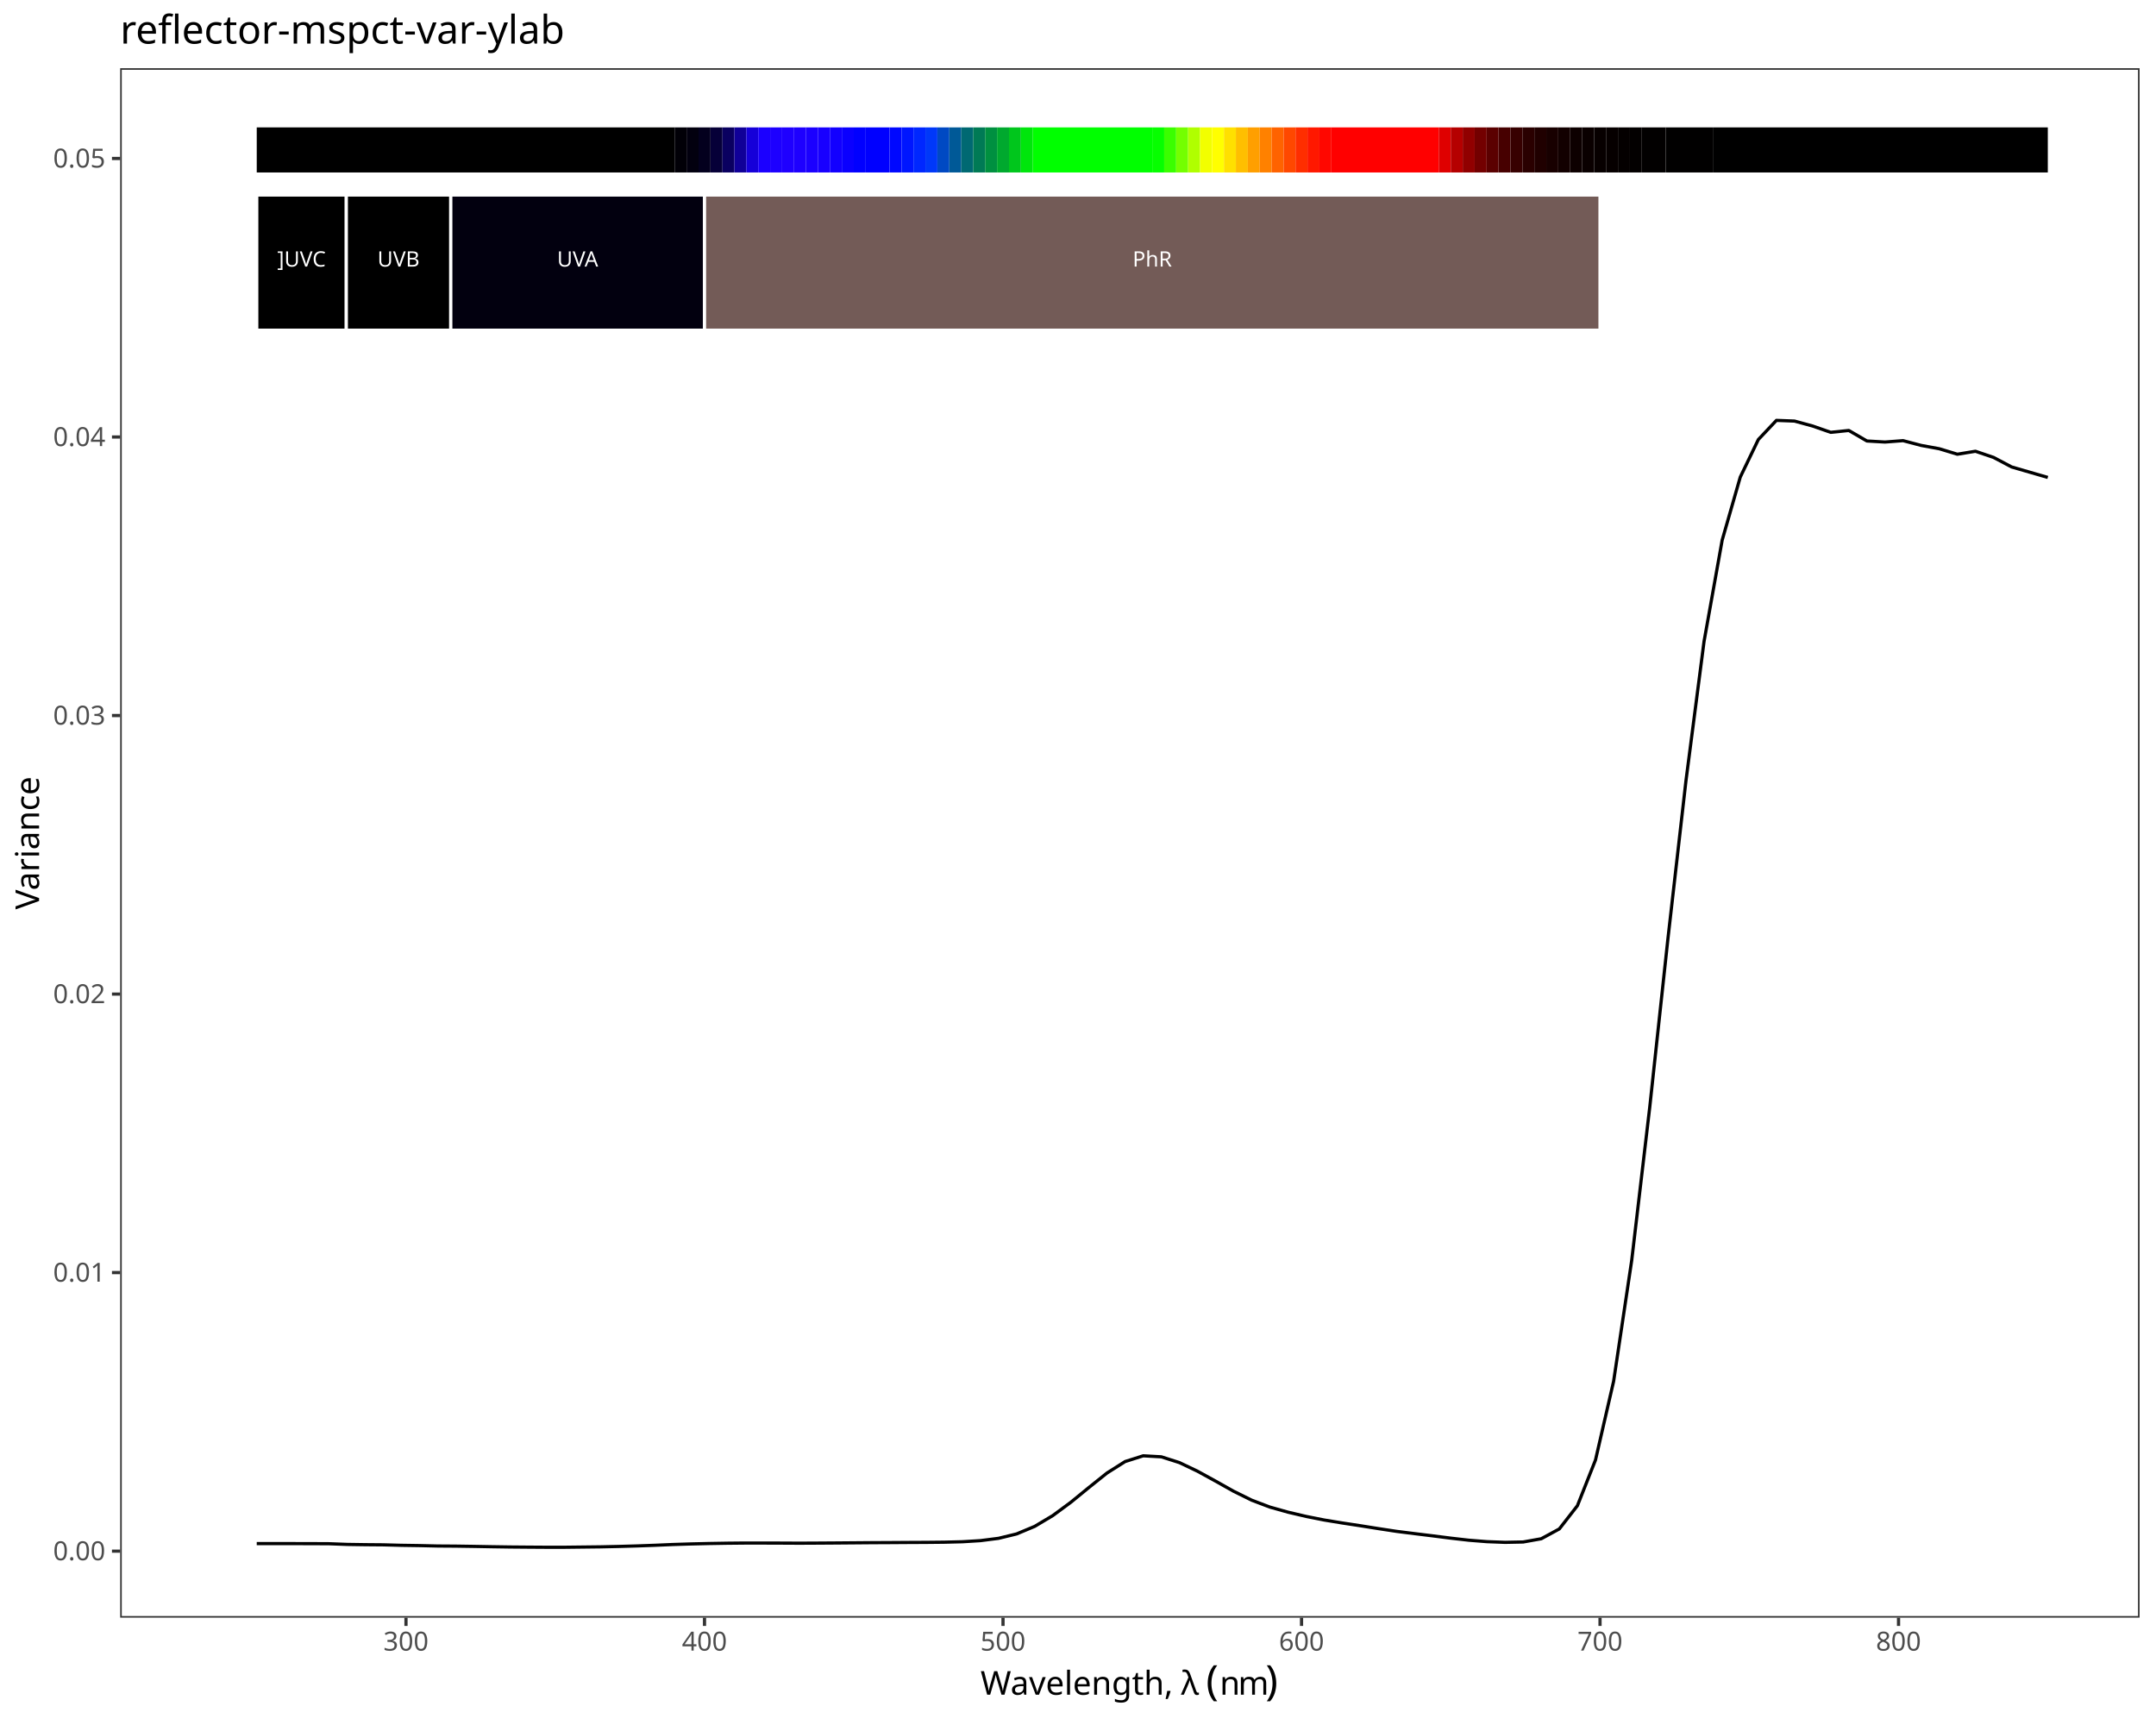
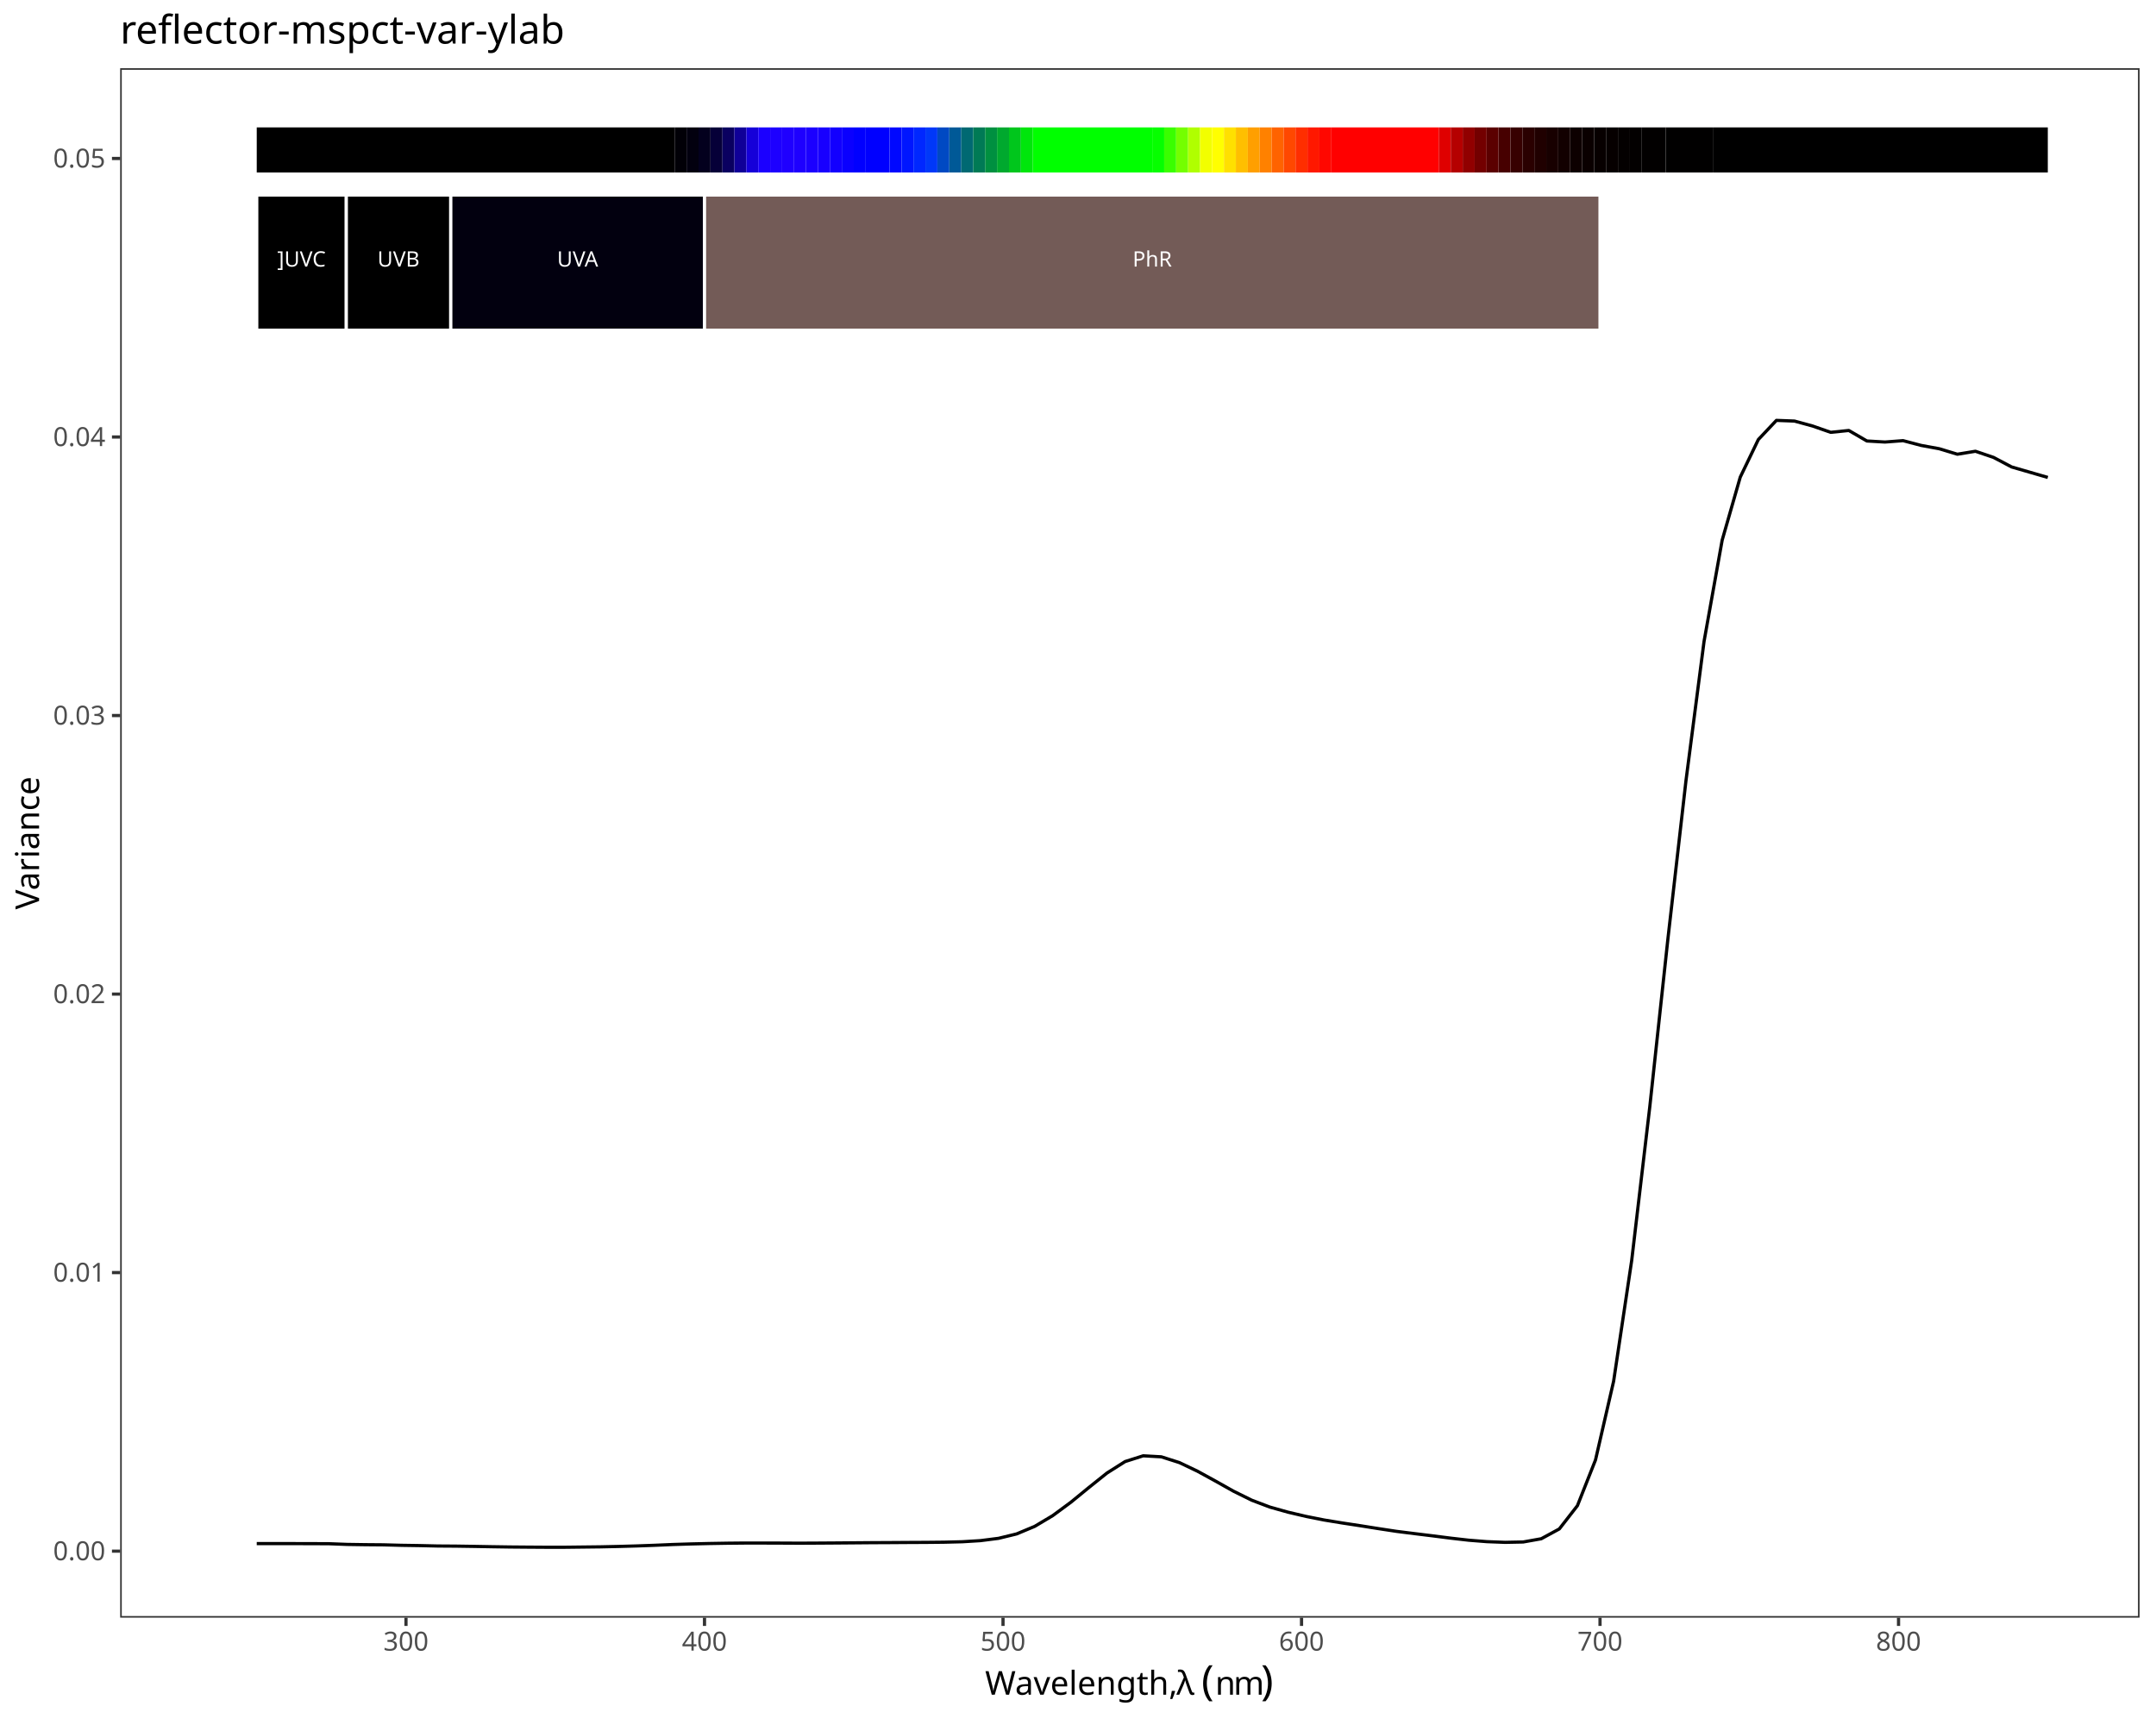
<svg xmlns="http://www.w3.org/2000/svg" class="svglite" data-engine-version="2.0" width="720.00pt" height="576.00pt" viewBox="0 0 720.00 576.00">
  <defs>
    <style type="text/css">
    .svglite line, .svglite polyline, .svglite polygon, .svglite path, .svglite rect, .svglite circle {
      fill: none;
      stroke: #000000;
      stroke-linecap: round;
      stroke-linejoin: round;
      stroke-miterlimit: 10.00;
    }
  </style>
  </defs>
  <rect width="100%" height="100%" style="stroke: none; fill: #FFFFFF;" />
  <defs>
    <clipPath id="cpMC4wMHw3MjAuMDB8MC4wMHw1NzYuMDA=">
      <rect x="0.00" y="0.00" width="720.00" height="576.00" />
    </clipPath>
  </defs>
  <g clip-path="url(#cpMC4wMHw3MjAuMDB8MC4wMHw1NzYuMDA=)">
    <rect x="0.00" y="0.00" width="720.00" height="576.00" style="stroke-width: 1.07; stroke: #FFFFFF; fill: #FFFFFF;" />
  </g>
  <defs>
    <clipPath id="cpNDAuMTN8NzE0LjUyfDIyLjc4fDU0MC4xNw==">
      <rect x="40.13" y="22.78" width="674.39" height="517.38" />
    </clipPath>
  </defs>
  <g clip-path="url(#cpNDAuMTN8NzE0LjUyfDIyLjc4fDU0MC4xNw==)">
    <rect x="40.13" y="22.78" width="674.39" height="517.38" style="stroke-width: 1.07; stroke: none; fill: #FFFFFF;" />
    <polyline points="85.74,515.42 91.78,515.42 97.82,515.43 103.87,515.44 109.91,515.47 115.95,515.70 121.99,515.79 128.03,515.84 134.07,516.00 140.12,516.09 146.16,516.23 152.20,516.27 158.24,516.36 164.28,516.47 170.32,516.56 176.37,516.61 182.41,516.65 188.45,516.65 194.49,516.58 200.53,516.51 206.57,516.38 212.62,516.21 218.66,515.99 224.70,515.73 230.74,515.54 236.78,515.40 242.82,515.30 248.87,515.24 254.91,515.24 260.95,515.26 266.99,515.29 273.03,515.26 279.07,515.22 285.12,515.17 291.16,515.12 297.20,515.09 303.24,515.05 309.28,515.02 315.32,514.96 321.37,514.81 327.41,514.44 333.45,513.67 339.49,512.20 345.53,509.68 351.57,506.08 357.62,501.62 363.66,496.68 369.70,491.85 375.74,488.03 381.78,486.11 387.82,486.45 393.87,488.38 399.91,491.26 405.95,494.57 411.99,497.96 418.03,500.94 424.07,503.23 430.12,504.93 436.16,506.35 442.20,507.55 448.24,508.54 454.28,509.46 460.32,510.42 466.37,511.34 472.41,512.10 478.45,512.84 484.49,513.61 490.53,514.30 496.57,514.78 502.62,515.01 508.66,514.89 514.70,513.81 520.74,510.53 526.78,502.77 532.82,487.50 538.87,461.22 544.91,420.87 550.95,369.57 556.99,313.60 563.03,260.71 569.07,214.18 575.12,180.37 581.16,159.32 587.20,146.77 593.24,140.37 599.28,140.60 605.32,142.25 611.37,144.36 617.41,143.74 623.45,147.25 629.49,147.60 635.53,147.14 641.57,148.73 647.62,149.84 653.66,151.67 659.70,150.68 665.74,152.73 671.78,155.92 677.82,157.67 683.87,159.42 " style="stroke-width: 1.07; stroke-linecap: butt;" />
    <rect x="85.74" y="42.54" width="139.56" height="15.05" style="stroke-width: 1.07; stroke: none; stroke-linecap: butt; stroke-linejoin: miter; fill: #000000;" />
    <rect x="225.30" y="42.54" width="3.99" height="15.05" style="stroke-width: 1.07; stroke: none; stroke-linecap: butt; stroke-linejoin: miter; fill: #010007;" />
    <rect x="229.29" y="42.54" width="3.99" height="15.05" style="stroke-width: 1.07; stroke: none; stroke-linecap: butt; stroke-linejoin: miter; fill: #02000F;" />
    <rect x="233.28" y="42.54" width="3.99" height="15.05" style="stroke-width: 1.07; stroke: none; stroke-linecap: butt; stroke-linejoin: miter; fill: #03001E;" />
    <rect x="237.27" y="42.54" width="3.99" height="15.05" style="stroke-width: 1.07; stroke: none; stroke-linecap: butt; stroke-linejoin: miter; fill: #060038;" />
    <rect x="241.25" y="42.54" width="3.99" height="15.05" style="stroke-width: 1.07; stroke: none; stroke-linecap: butt; stroke-linejoin: miter; fill: #0A0060;" />
    <rect x="245.24" y="42.54" width="3.99" height="15.05" style="stroke-width: 1.07; stroke: none; stroke-linecap: butt; stroke-linejoin: miter; fill: #100098;" />
    <rect x="249.23" y="42.54" width="3.99" height="15.05" style="stroke-width: 1.07; stroke: none; stroke-linecap: butt; stroke-linejoin: miter; fill: #1600D9;" />
    <rect x="253.22" y="42.54" width="3.99" height="15.05" style="stroke-width: 1.07; stroke: none; stroke-linecap: butt; stroke-linejoin: miter; fill: #1B00FF;" />
    <rect x="257.20" y="42.54" width="3.99" height="15.05" style="stroke-width: 1.07; stroke: none; stroke-linecap: butt; stroke-linejoin: miter; fill: #1D00FF;" />
    <rect x="261.19" y="42.54" width="3.99" height="15.05" style="stroke-width: 1.07; stroke: none; stroke-linecap: butt; stroke-linejoin: miter; fill: #1F00FF;" />
    <rect x="265.18" y="42.54" width="3.99" height="15.05" style="stroke-width: 1.07; stroke: none; stroke-linecap: butt; stroke-linejoin: miter; fill: #1E00FF;" />
    <rect x="269.17" y="42.54" width="3.99" height="15.05" style="stroke-width: 1.07; stroke: none; stroke-linecap: butt; stroke-linejoin: miter; fill: #1B00FF;" />
    <rect x="273.15" y="42.54" width="3.99" height="15.05" style="stroke-width: 1.07; stroke: none; stroke-linecap: butt; stroke-linejoin: miter; fill: #1800FF;" />
    <rect x="277.14" y="42.54" width="3.99" height="15.05" style="stroke-width: 1.07; stroke: none; stroke-linecap: butt; stroke-linejoin: miter; fill: #1200FF;" />
    <rect x="281.13" y="42.54" width="3.99" height="15.05" style="stroke-width: 1.07; stroke: none; stroke-linecap: butt; stroke-linejoin: miter; fill: #0A00FF;" />
    <rect x="285.12" y="42.54" width="3.99" height="15.05" style="stroke-width: 1.07; stroke: none; stroke-linecap: butt; stroke-linejoin: miter; fill: #0100FF;" />
    <rect x="289.10" y="42.54" width="7.98" height="15.05" style="stroke-width: 1.07; stroke: none; stroke-linecap: butt; stroke-linejoin: miter; fill: #0000FF;" />
    <rect x="297.08" y="42.54" width="3.99" height="15.05" style="stroke-width: 1.07; stroke: none; stroke-linecap: butt; stroke-linejoin: miter; fill: #0008FF;" />
    <rect x="301.07" y="42.54" width="3.99" height="15.05" style="stroke-width: 1.07; stroke: none; stroke-linecap: butt; stroke-linejoin: miter; fill: #0016FF;" />
    <rect x="305.05" y="42.54" width="3.99" height="15.05" style="stroke-width: 1.07; stroke: none; stroke-linecap: butt; stroke-linejoin: miter; fill: #0027FF;" />
    <rect x="309.04" y="42.54" width="3.99" height="15.05" style="stroke-width: 1.07; stroke: none; stroke-linecap: butt; stroke-linejoin: miter; fill: #0038F9;" />
    <rect x="313.03" y="42.54" width="3.99" height="15.05" style="stroke-width: 1.07; stroke: none; stroke-linecap: butt; stroke-linejoin: miter; fill: #0049C3;" />
    <rect x="317.02" y="42.54" width="3.99" height="15.05" style="stroke-width: 1.07; stroke: none; stroke-linecap: butt; stroke-linejoin: miter; fill: #005997;" />
    <rect x="321.00" y="42.54" width="3.99" height="15.05" style="stroke-width: 1.07; stroke: none; stroke-linecap: butt; stroke-linejoin: miter; fill: #006972;" />
    <rect x="324.99" y="42.54" width="3.99" height="15.05" style="stroke-width: 1.07; stroke: none; stroke-linecap: butt; stroke-linejoin: miter; fill: #007A55;" />
    <rect x="328.98" y="42.54" width="3.99" height="15.05" style="stroke-width: 1.07; stroke: none; stroke-linecap: butt; stroke-linejoin: miter; fill: #009040;" />
    <rect x="332.97" y="42.54" width="3.99" height="15.05" style="stroke-width: 1.07; stroke: none; stroke-linecap: butt; stroke-linejoin: miter; fill: #00A92E;" />
    <rect x="336.95" y="42.54" width="3.99" height="15.05" style="stroke-width: 1.07; stroke: none; stroke-linecap: butt; stroke-linejoin: miter; fill: #00C61C;" />
    <rect x="340.94" y="42.54" width="3.99" height="15.05" style="stroke-width: 1.07; stroke: none; stroke-linecap: butt; stroke-linejoin: miter; fill: #00E60C;" />
    <rect x="344.93" y="42.54" width="39.88" height="15.05" style="stroke-width: 1.07; stroke: none; stroke-linecap: butt; stroke-linejoin: miter; fill: #00FF00;" />
    <rect x="384.80" y="42.54" width="3.99" height="15.05" style="stroke-width: 1.07; stroke: none; stroke-linecap: butt; stroke-linejoin: miter; fill: #06FF00;" />
    <rect x="388.79" y="42.54" width="3.99" height="15.05" style="stroke-width: 1.07; stroke: none; stroke-linecap: butt; stroke-linejoin: miter; fill: #3AFF00;" />
    <rect x="392.78" y="42.54" width="3.99" height="15.05" style="stroke-width: 1.07; stroke: none; stroke-linecap: butt; stroke-linejoin: miter; fill: #74FF00;" />
    <rect x="396.77" y="42.54" width="3.99" height="15.05" style="stroke-width: 1.07; stroke: none; stroke-linecap: butt; stroke-linejoin: miter; fill: #B0FF00;" />
    <rect x="400.75" y="42.54" width="3.99" height="15.05" style="stroke-width: 1.07; stroke: none; stroke-linecap: butt; stroke-linejoin: miter; fill: #F2FF00;" />
    <rect x="404.74" y="42.54" width="3.99" height="15.05" style="stroke-width: 1.07; stroke: none; stroke-linecap: butt; stroke-linejoin: miter; fill: #FFFF00;" />
    <rect x="408.73" y="42.54" width="3.99" height="15.05" style="stroke-width: 1.07; stroke: none; stroke-linecap: butt; stroke-linejoin: miter; fill: #FFE000;" />
    <rect x="412.72" y="42.54" width="3.99" height="15.05" style="stroke-width: 1.07; stroke: none; stroke-linecap: butt; stroke-linejoin: miter; fill: #FFBF00;" />
    <rect x="416.70" y="42.54" width="3.99" height="15.05" style="stroke-width: 1.07; stroke: none; stroke-linecap: butt; stroke-linejoin: miter; fill: #FF9F00;" />
    <rect x="420.69" y="42.54" width="3.99" height="15.05" style="stroke-width: 1.07; stroke: none; stroke-linecap: butt; stroke-linejoin: miter; fill: #FF8100;" />
    <rect x="424.68" y="42.54" width="3.99" height="15.05" style="stroke-width: 1.07; stroke: none; stroke-linecap: butt; stroke-linejoin: miter; fill: #FF6300;" />
    <rect x="428.67" y="42.54" width="3.99" height="15.05" style="stroke-width: 1.07; stroke: none; stroke-linecap: butt; stroke-linejoin: miter; fill: #FF4800;" />
    <rect x="432.65" y="42.54" width="3.99" height="15.05" style="stroke-width: 1.07; stroke: none; stroke-linecap: butt; stroke-linejoin: miter; fill: #FF2E00;" />
    <rect x="436.64" y="42.54" width="3.99" height="15.05" style="stroke-width: 1.07; stroke: none; stroke-linecap: butt; stroke-linejoin: miter; fill: #FF1800;" />
    <rect x="440.63" y="42.54" width="3.99" height="15.05" style="stroke-width: 1.07; stroke: none; stroke-linecap: butt; stroke-linejoin: miter; fill: #FF0700;" />
    <rect x="444.62" y="42.54" width="35.89" height="15.05" style="stroke-width: 1.07; stroke: none; stroke-linecap: butt; stroke-linejoin: miter; fill: #FF0000;" />
    <rect x="480.50" y="42.54" width="3.99" height="15.05" style="stroke-width: 1.07; stroke: none; stroke-linecap: butt; stroke-linejoin: miter; fill: #DF0000;" />
    <rect x="484.49" y="42.54" width="3.99" height="15.05" style="stroke-width: 1.07; stroke: none; stroke-linecap: butt; stroke-linejoin: miter; fill: #B50000;" />
    <rect x="488.48" y="42.54" width="3.99" height="15.05" style="stroke-width: 1.07; stroke: none; stroke-linecap: butt; stroke-linejoin: miter; fill: #910000;" />
    <rect x="492.47" y="42.54" width="3.99" height="15.05" style="stroke-width: 1.07; stroke: none; stroke-linecap: butt; stroke-linejoin: miter; fill: #730000;" />
    <rect x="496.45" y="42.54" width="3.99" height="15.05" style="stroke-width: 1.07; stroke: none; stroke-linecap: butt; stroke-linejoin: miter; fill: #5B0000;" />
    <rect x="500.44" y="42.54" width="3.99" height="15.05" style="stroke-width: 1.07; stroke: none; stroke-linecap: butt; stroke-linejoin: miter; fill: #470000;" />
    <rect x="504.43" y="42.54" width="3.99" height="15.05" style="stroke-width: 1.07; stroke: none; stroke-linecap: butt; stroke-linejoin: miter; fill: #370000;" />
    <rect x="508.42" y="42.54" width="3.99" height="15.05" style="stroke-width: 1.07; stroke: none; stroke-linecap: butt; stroke-linejoin: miter; fill: #2A0000;" />
    <rect x="512.40" y="42.54" width="3.99" height="15.05" style="stroke-width: 1.07; stroke: none; stroke-linecap: butt; stroke-linejoin: miter; fill: #200000;" />
    <rect x="516.39" y="42.54" width="3.99" height="15.05" style="stroke-width: 1.07; stroke: none; stroke-linecap: butt; stroke-linejoin: miter; fill: #180000;" />
    <rect x="520.38" y="42.54" width="3.99" height="15.05" style="stroke-width: 1.07; stroke: none; stroke-linecap: butt; stroke-linejoin: miter; fill: #120000;" />
    <rect x="524.37" y="42.54" width="3.99" height="15.05" style="stroke-width: 1.07; stroke: none; stroke-linecap: butt; stroke-linejoin: miter; fill: #0D0000;" />
    <rect x="528.35" y="42.54" width="3.99" height="15.05" style="stroke-width: 1.07; stroke: none; stroke-linecap: butt; stroke-linejoin: miter; fill: #0A0000;" />
    <rect x="532.34" y="42.54" width="3.99" height="15.05" style="stroke-width: 1.07; stroke: none; stroke-linecap: butt; stroke-linejoin: miter; fill: #070000;" />
    <rect x="536.33" y="42.54" width="3.99" height="15.05" style="stroke-width: 1.07; stroke: none; stroke-linecap: butt; stroke-linejoin: miter; fill: #060000;" />
    <rect x="540.32" y="42.54" width="3.99" height="15.05" style="stroke-width: 1.07; stroke: none; stroke-linecap: butt; stroke-linejoin: miter; fill: #040000;" />
    <rect x="544.30" y="42.54" width="3.99" height="15.05" style="stroke-width: 1.07; stroke: none; stroke-linecap: butt; stroke-linejoin: miter; fill: #030000;" />
    <rect x="548.29" y="42.54" width="7.98" height="15.05" style="stroke-width: 1.07; stroke: none; stroke-linecap: butt; stroke-linejoin: miter; fill: #020000;" />
    <rect x="556.27" y="42.54" width="15.95" height="15.05" style="stroke-width: 1.07; stroke: none; stroke-linecap: butt; stroke-linejoin: miter; fill: #010000;" />
    <rect x="572.22" y="42.54" width="111.65" height="15.05" style="stroke-width: 1.07; stroke: none; stroke-linecap: butt; stroke-linejoin: miter; fill: #000000;" />
    <rect x="85.74" y="65.11" width="29.91" height="45.15" style="stroke-width: 1.07; stroke: #FFFFFF; stroke-linecap: butt; stroke-linejoin: miter; fill: #000000;" />
    <rect x="115.65" y="65.11" width="34.89" height="45.15" style="stroke-width: 1.07; stroke: #FFFFFF; stroke-linecap: butt; stroke-linejoin: miter; fill: #000000;" />
    <rect x="150.54" y="65.11" width="84.73" height="45.15" style="stroke-width: 1.07; stroke: #FFFFFF; stroke-linecap: butt; stroke-linejoin: miter; fill: #02000F;" />
    <rect x="235.27" y="65.11" width="299.06" height="45.15" style="stroke-width: 1.07; stroke: #FFFFFF; stroke-linecap: butt; stroke-linejoin: miter; fill: #735B57;" />
    <text x="100.69" y="89.01" text-anchor="middle" style="font-size: 7.11px; fill: #FFFFFF; font-family: sans;" textLength="17.00px" lengthAdjust="spacingAndGlyphs">]UVC</text>
    <text x="133.09" y="89.01" text-anchor="middle" style="font-size: 7.11px; fill: #FFFFFF; font-family: sans;" textLength="14.63px" lengthAdjust="spacingAndGlyphs">UVB</text>
    <text x="192.90" y="89.01" text-anchor="middle" style="font-size: 7.11px; fill: #FFFFFF; font-family: sans;" textLength="14.63px" lengthAdjust="spacingAndGlyphs">UVA</text>
    <text x="384.80" y="89.01" text-anchor="middle" style="font-size: 7.11px; fill: #FFFFFF; font-family: sans;" textLength="13.84px" lengthAdjust="spacingAndGlyphs">PhR</text>
    <rect x="40.13" y="22.78" width="674.39" height="517.38" style="stroke-width: 1.07; stroke: #333333;" />
  </g>
  <g clip-path="url(#cpMC4wMHw3MjAuMDB8MC4wMHw1NzYuMDA=)">
    <text x="35.20" y="520.98" text-anchor="end" style="font-size: 8.80px; fill: #4D4D4D; font-family: sans;" textLength="17.13px" lengthAdjust="spacingAndGlyphs">0.00</text>
    <text x="35.20" y="427.97" text-anchor="end" style="font-size: 8.80px; fill: #4D4D4D; font-family: sans;" textLength="17.13px" lengthAdjust="spacingAndGlyphs">0.01</text>
    <text x="35.20" y="334.97" text-anchor="end" style="font-size: 8.80px; fill: #4D4D4D; font-family: sans;" textLength="17.13px" lengthAdjust="spacingAndGlyphs">0.02</text>
    <text x="35.20" y="241.96" text-anchor="end" style="font-size: 8.80px; fill: #4D4D4D; font-family: sans;" textLength="17.13px" lengthAdjust="spacingAndGlyphs">0.03</text>
    <text x="35.20" y="148.95" text-anchor="end" style="font-size: 8.80px; fill: #4D4D4D; font-family: sans;" textLength="17.13px" lengthAdjust="spacingAndGlyphs">0.04</text>
    <text x="35.20" y="55.95" text-anchor="end" style="font-size: 8.80px; fill: #4D4D4D; font-family: sans;" textLength="17.13px" lengthAdjust="spacingAndGlyphs">0.05</text>
    <polyline points="37.39,517.95 40.13,517.95 " style="stroke-width: 1.07; stroke: #333333; stroke-linecap: butt;" />
    <polyline points="37.39,424.94 40.13,424.94 " style="stroke-width: 1.07; stroke: #333333; stroke-linecap: butt;" />
    <polyline points="37.39,331.94 40.13,331.94 " style="stroke-width: 1.07; stroke: #333333; stroke-linecap: butt;" />
    <polyline points="37.39,238.93 40.13,238.93 " style="stroke-width: 1.07; stroke: #333333; stroke-linecap: butt;" />
    <polyline points="37.39,145.92 40.13,145.92 " style="stroke-width: 1.07; stroke: #333333; stroke-linecap: butt;" />
    <polyline points="37.39,52.92 40.13,52.92 " style="stroke-width: 1.07; stroke: #333333; stroke-linecap: butt;" />
    <polyline points="135.58,542.91 135.58,540.17 " style="stroke-width: 1.07; stroke: #333333; stroke-linecap: butt;" />
    <polyline points="235.27,542.91 235.27,540.17 " style="stroke-width: 1.07; stroke: #333333; stroke-linecap: butt;" />
    <polyline points="334.96,542.91 334.96,540.17 " style="stroke-width: 1.07; stroke: #333333; stroke-linecap: butt;" />
    <polyline points="434.65,542.91 434.65,540.17 " style="stroke-width: 1.07; stroke: #333333; stroke-linecap: butt;" />
    <polyline points="534.33,542.91 534.33,540.17 " style="stroke-width: 1.07; stroke: #333333; stroke-linecap: butt;" />
    <polyline points="634.02,542.91 634.02,540.17 " style="stroke-width: 1.07; stroke: #333333; stroke-linecap: butt;" />
    <text x="135.58" y="551.16" text-anchor="middle" style="font-size: 8.80px; fill: #4D4D4D; font-family: sans;" textLength="14.68px" lengthAdjust="spacingAndGlyphs">300</text>
    <text x="235.27" y="551.16" text-anchor="middle" style="font-size: 8.80px; fill: #4D4D4D; font-family: sans;" textLength="14.68px" lengthAdjust="spacingAndGlyphs">400</text>
    <text x="334.96" y="551.16" text-anchor="middle" style="font-size: 8.80px; fill: #4D4D4D; font-family: sans;" textLength="14.68px" lengthAdjust="spacingAndGlyphs">500</text>
    <text x="434.65" y="551.16" text-anchor="middle" style="font-size: 8.80px; fill: #4D4D4D; font-family: sans;" textLength="14.68px" lengthAdjust="spacingAndGlyphs">600</text>
    <text x="534.33" y="551.16" text-anchor="middle" style="font-size: 8.80px; fill: #4D4D4D; font-family: sans;" textLength="14.68px" lengthAdjust="spacingAndGlyphs">700</text>
    <text x="634.02" y="551.16" text-anchor="middle" style="font-size: 8.80px; fill: #4D4D4D; font-family: sans;" textLength="14.68px" lengthAdjust="spacingAndGlyphs">800</text>
-     <text x="327.45" y="565.89" style="font-size: 11.00px; font-family: sans;" textLength="64.20px" lengthAdjust="spacingAndGlyphs">Wavelength, </text>
-     <text x="391.66" y="565.89" style="font-size: 11.00px; font-family: sans;" textLength="2.75px" lengthAdjust="spacingAndGlyphs"> </text>
-     <text x="394.41" y="565.89" style="font-size: 11.00px; font-family: sans;" textLength="5.60px" lengthAdjust="spacingAndGlyphs">λ</text>
-     <text x="400.01" y="565.89" style="font-size: 11.00px; font-family: sans;" textLength="2.75px" lengthAdjust="spacingAndGlyphs"> </text>
-     <text x="402.77" y="565.89" style="font-size: 13.75px; font-family: sans;" textLength="4.58px" lengthAdjust="spacingAndGlyphs">(</text>
-     <text x="407.34" y="565.89" style="font-size: 11.00px; font-family: sans;" textLength="6.12px" lengthAdjust="spacingAndGlyphs">n</text>
-     <text x="413.46" y="565.89" style="font-size: 11.00px; font-family: sans;" textLength="9.17px" lengthAdjust="spacingAndGlyphs">m</text>
-     <text x="422.63" y="565.89" style="font-size: 13.75px; font-family: sans;" textLength="4.57px" lengthAdjust="spacingAndGlyphs">)</text>
+     <text x="328.98" y="565.89" style="font-size: 11.00px; font-family: sans;" textLength="61.15px" lengthAdjust="spacingAndGlyphs">Wavelength,</text>
+     <text x="390.13" y="565.89" style="font-size: 11.00px; font-family: sans;" textLength="2.75px" lengthAdjust="spacingAndGlyphs"> </text>
+     <text x="392.88" y="565.89" style="font-size: 11.00px; font-family: sans;" textLength="5.60px" lengthAdjust="spacingAndGlyphs">λ</text>
+     <text x="398.49" y="565.89" style="font-size: 11.00px; font-family: sans;" textLength="2.75px" lengthAdjust="spacingAndGlyphs"> </text>
+     <text x="401.24" y="565.89" style="font-size: 13.75px; font-family: sans;" textLength="4.58px" lengthAdjust="spacingAndGlyphs">(</text>
+     <text x="405.82" y="565.89" style="font-size: 11.00px; font-family: sans;" textLength="6.12px" lengthAdjust="spacingAndGlyphs">n</text>
+     <text x="411.93" y="565.89" style="font-size: 11.00px; font-family: sans;" textLength="9.17px" lengthAdjust="spacingAndGlyphs">m</text>
+     <text x="421.10" y="565.89" style="font-size: 13.75px; font-family: sans;" textLength="4.57px" lengthAdjust="spacingAndGlyphs">)</text>
    <text transform="translate(13.05,281.48) rotate(-90)" text-anchor="middle" style="font-size: 11.00px; font-family: sans;" textLength="43.42px" lengthAdjust="spacingAndGlyphs">Variance</text>
    <text x="40.13" y="14.56" style="font-size: 13.20px; font-family: sans;" textLength="138.66px" lengthAdjust="spacingAndGlyphs">reflector-mspct-var-ylab</text>
  </g>
</svg>
